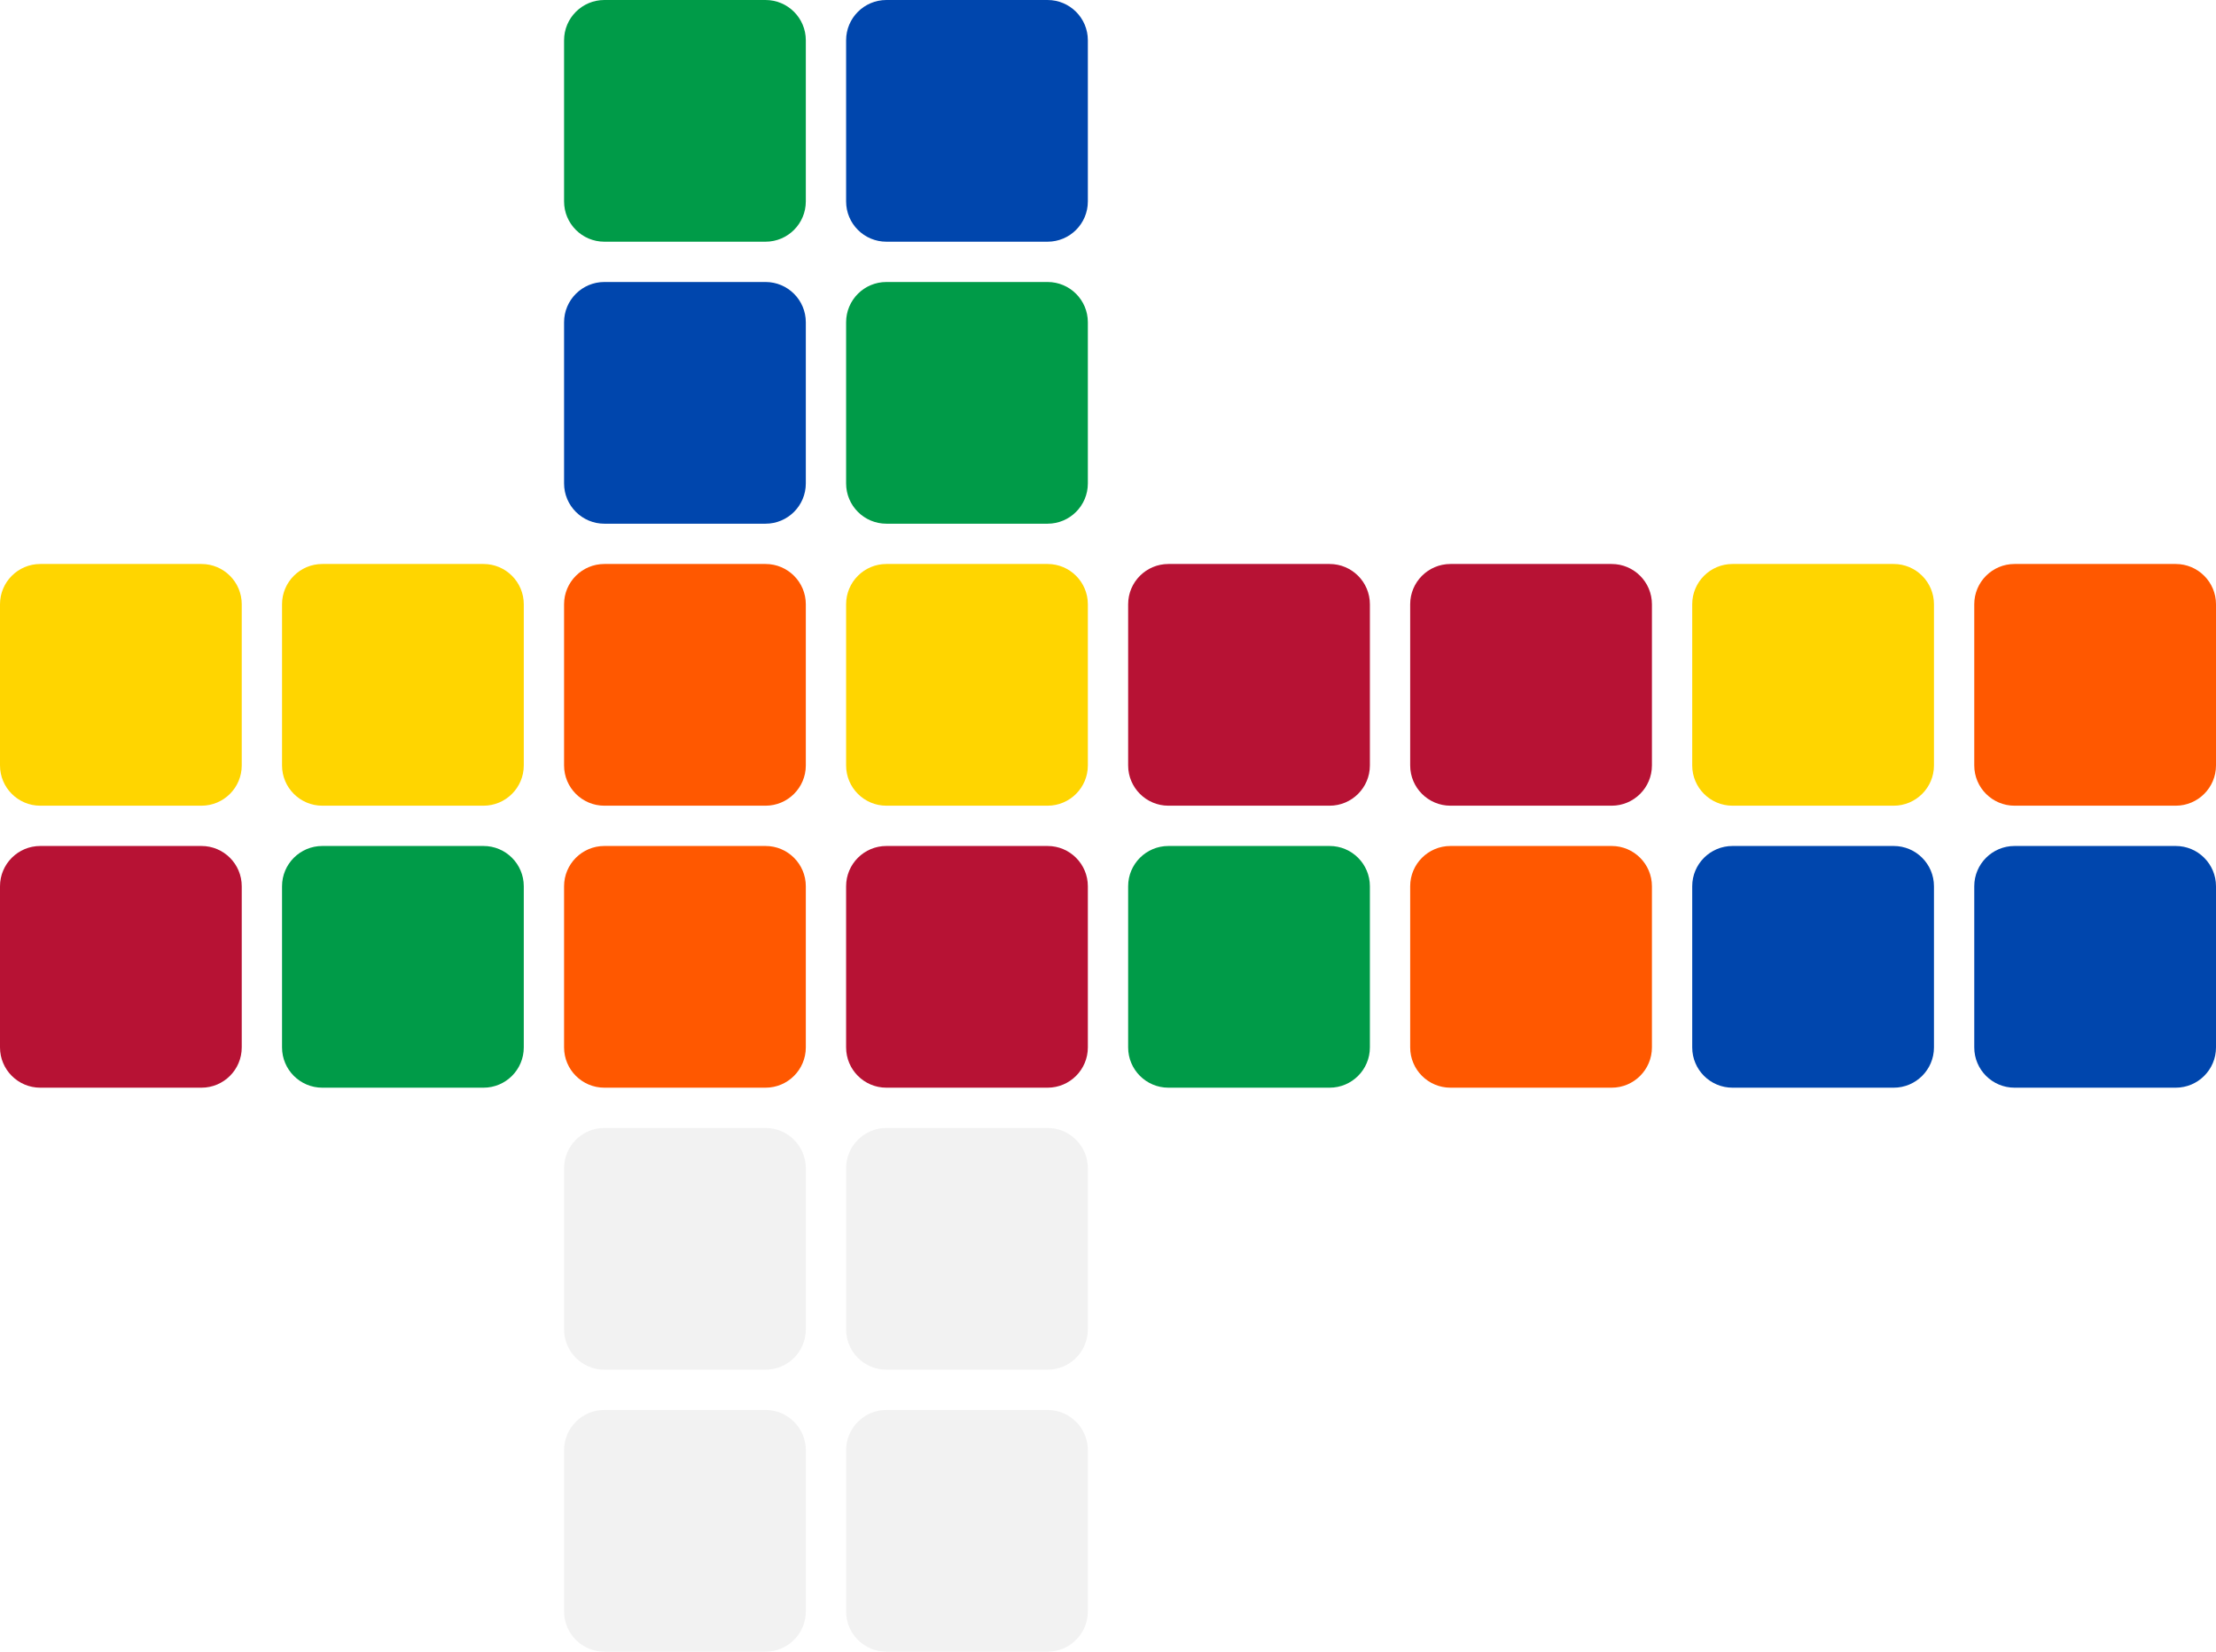
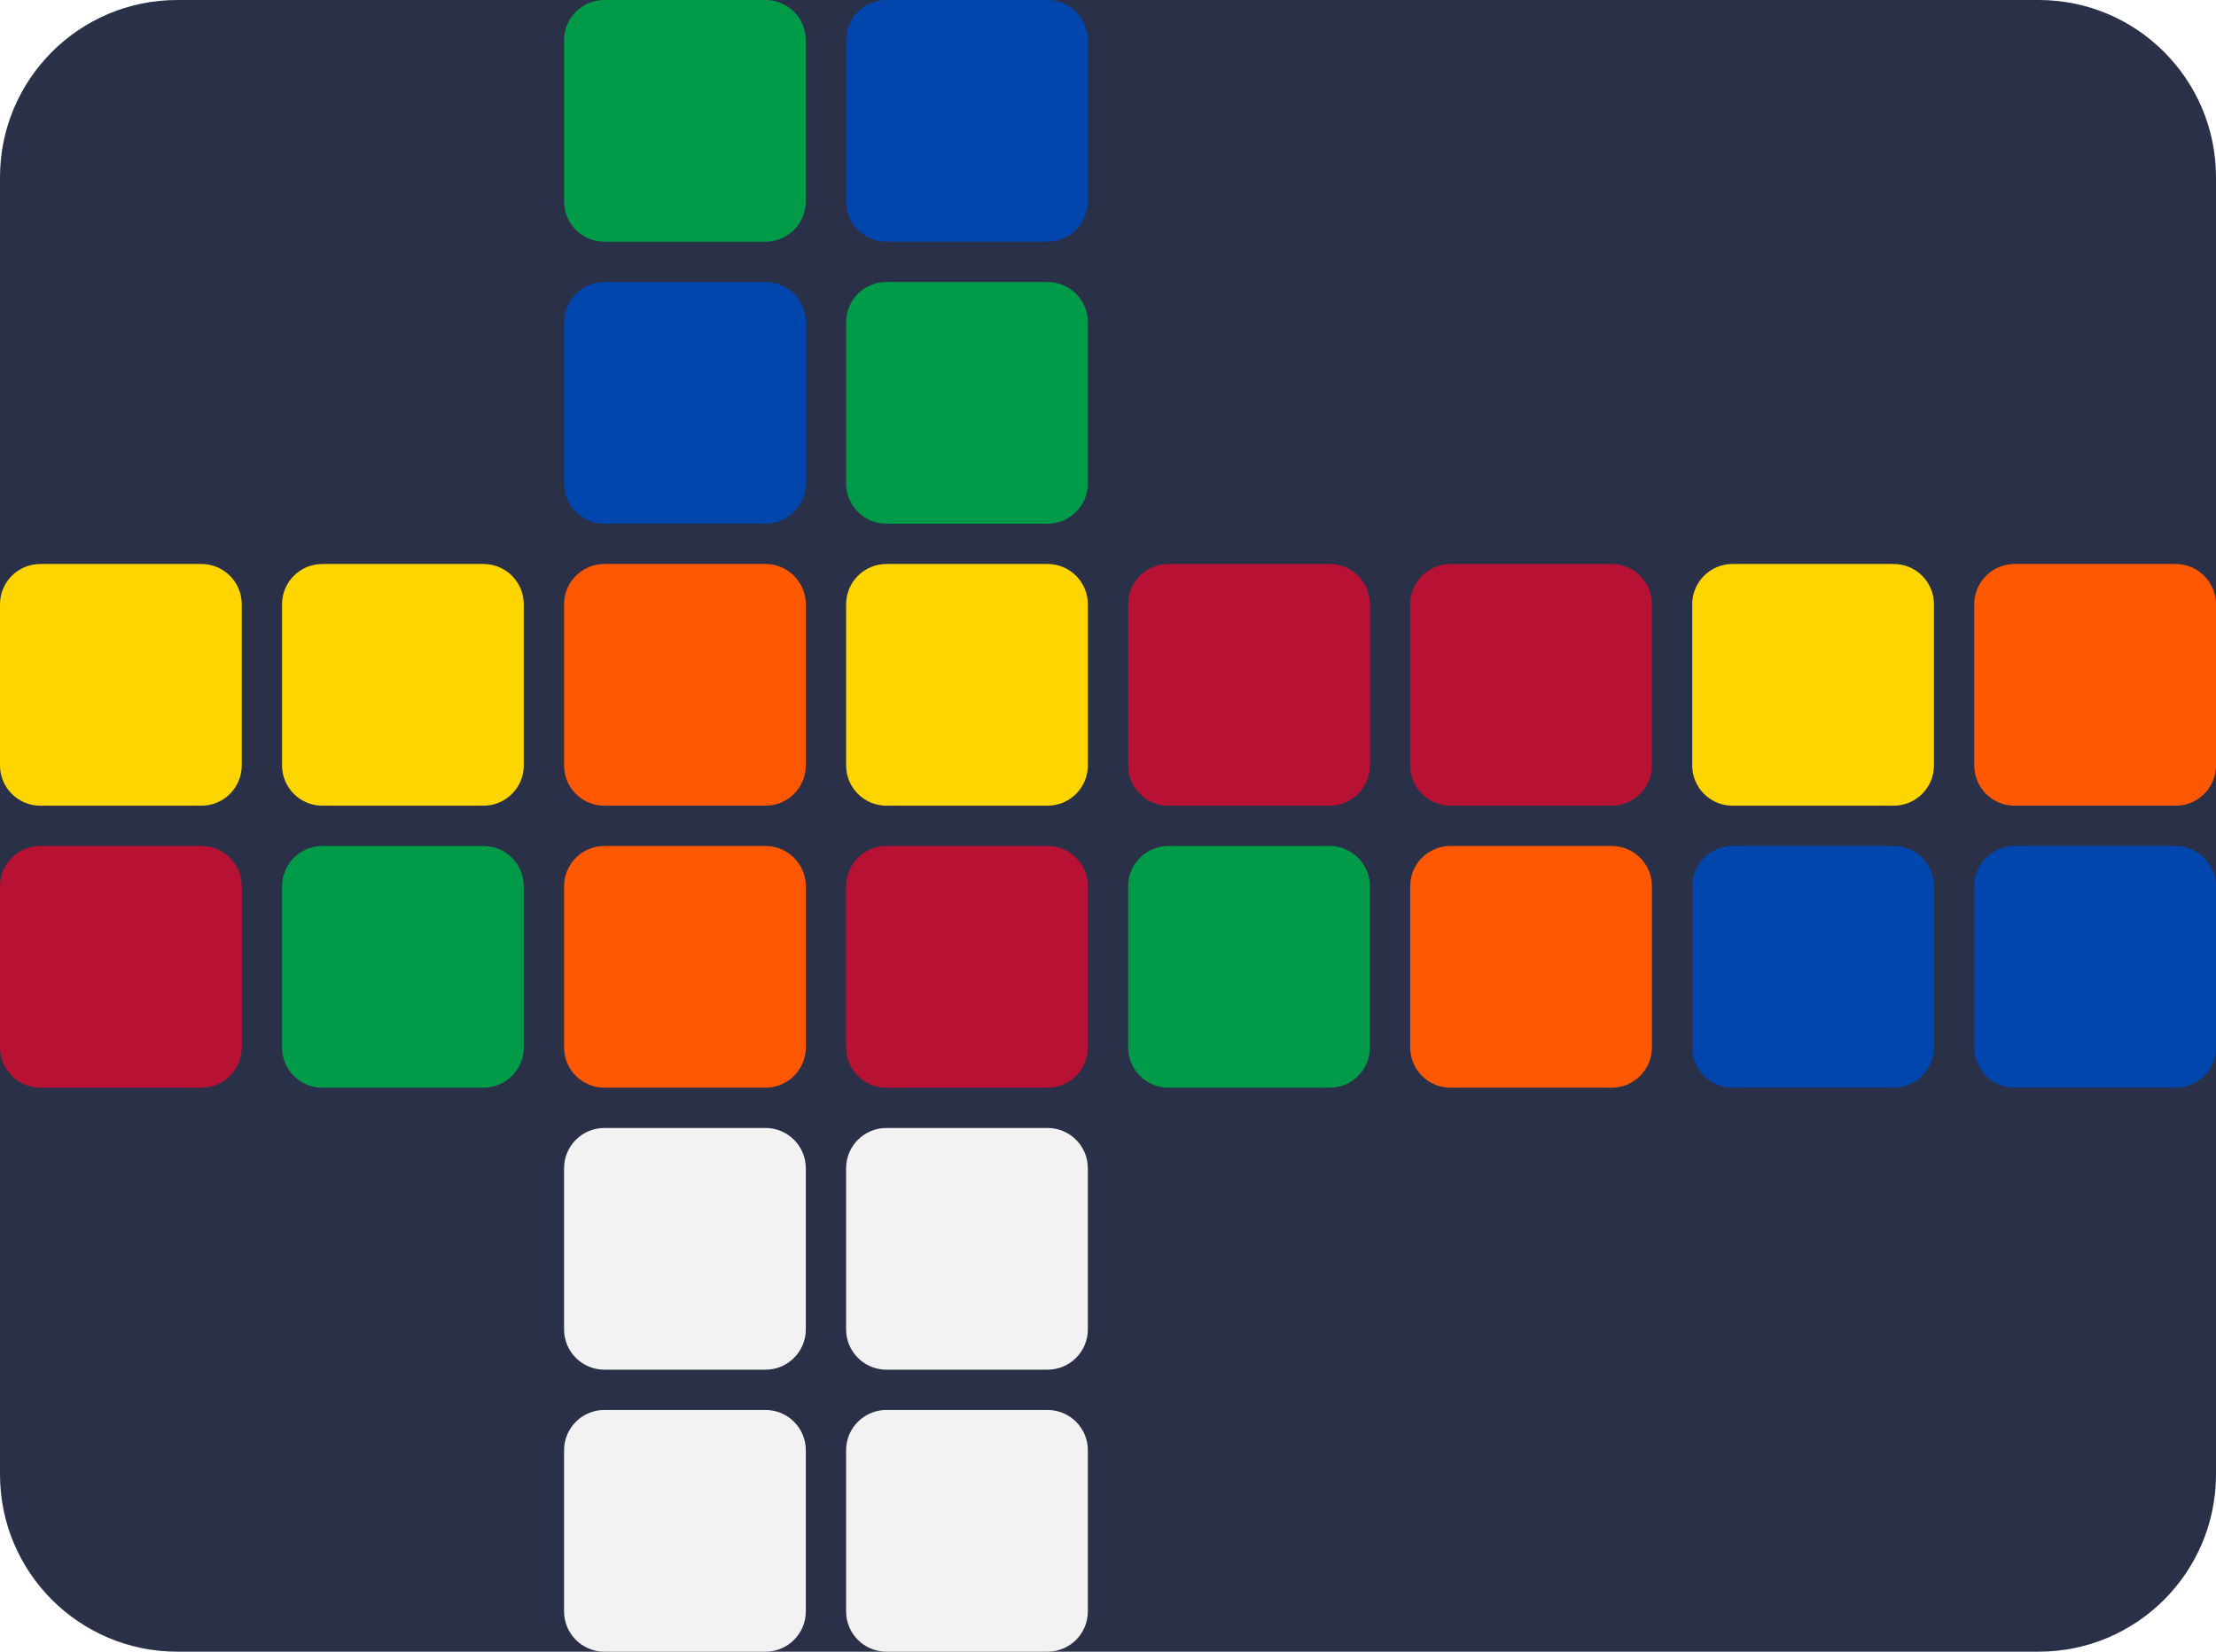
<svg xmlns="http://www.w3.org/2000/svg" viewBox="0 0 275 205">
+   <rect x="0" y="0" width="275" height="205" rx="22" fill="#2a3048" />
  <rect x="70" y="0" width="30" height="30" rx="5" fill="#009b48" />
  <rect x="105" y="0" width="30" height="30" rx="5" fill="#0046ad" />
  <rect x="70" y="35" width="30" height="30" rx="5" fill="#0046ad" />
  <rect x="105" y="35" width="30" height="30" rx="5" fill="#009b48" />
  <rect x="0" y="70" width="30" height="30" rx="5" fill="#ffd500" />
  <rect x="35" y="70" width="30" height="30" rx="5" fill="#ffd500" />
  <rect x="0" y="105" width="30" height="30" rx="5" fill="#b71234" />
  <rect x="35" y="105" width="30" height="30" rx="5" fill="#009b48" />
  <rect x="70" y="70" width="30" height="30" rx="5" fill="#ff5800" />
  <rect x="105" y="70" width="30" height="30" rx="5" fill="#ffd500" />
  <rect x="70" y="105" width="30" height="30" rx="5" fill="#ff5800" />
  <rect x="105" y="105" width="30" height="30" rx="5" fill="#b71234" />
  <rect x="140" y="70" width="30" height="30" rx="5" fill="#b71234" />
  <rect x="175" y="70" width="30" height="30" rx="5" fill="#b71234" />
  <rect x="140" y="105" width="30" height="30" rx="5" fill="#009b48" />
  <rect x="175" y="105" width="30" height="30" rx="5" fill="#ff5800" />
  <rect x="210" y="70" width="30" height="30" rx="5" fill="#ffd500" />
  <rect x="245" y="70" width="30" height="30" rx="5" fill="#ff5800" />
  <rect x="210" y="105" width="30" height="30" rx="5" fill="#0046ad" />
  <rect x="245" y="105" width="30" height="30" rx="5" fill="#0046ad" />
  <rect x="70" y="140" width="30" height="30" rx="5" fill="#f2f2f2" />
  <rect x="105" y="140" width="30" height="30" rx="5" fill="#f2f2f2" />
  <rect x="70" y="175" width="30" height="30" rx="5" fill="#f2f2f2" />
  <rect x="105" y="175" width="30" height="30" rx="5" fill="#f2f2f2" />
</svg>
